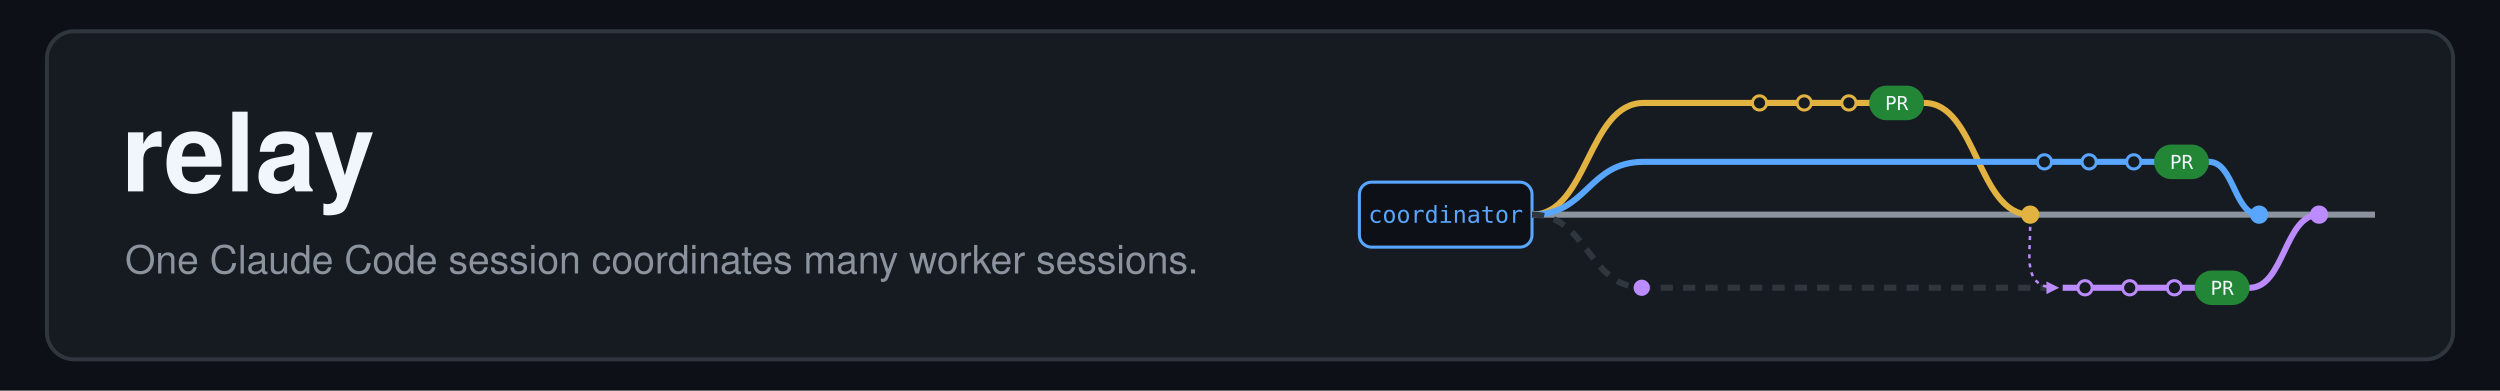
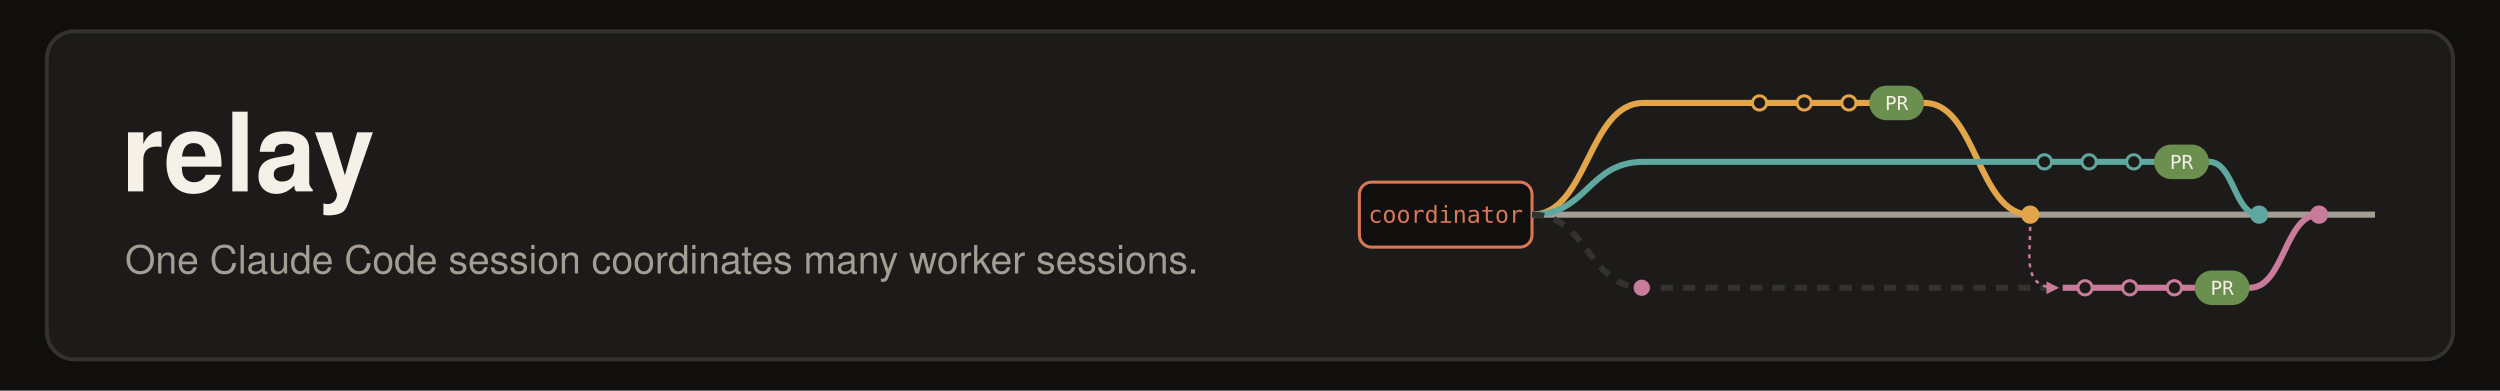
<svg xmlns="http://www.w3.org/2000/svg" width="1280" height="200" viewBox="0 0 1280 200">
-   <rect width="1280" height="200" fill="#0d1117" />
-   <rect x="24" y="16" width="1232" height="168" rx="14" fill="#161b22" stroke="#30363d" stroke-width="2" />
+   <rect width="1280" height="200" fill="#100f0e" />
+   <rect x="24" y="16" width="1232" height="168" rx="14" fill="#1c1b19" stroke="#34322e" stroke-width="2" />
  <defs>
    <marker id="arr" viewBox="0 0 10 10" refX="8" refY="5" markerWidth="5" markerHeight="5" orient="auto">
-       <path d="M0 0 L10 5 L0 10 z" fill="#bc8cff" />
+       <path d="M0 0 L10 5 L0 10 z" fill="#c97b9b" />
    </marker>
  </defs>
-   <text x="62" y="98" font-family="Helvetica, Arial, sans-serif" font-size="56" font-weight="700" fill="#f0f6fc">relay</text>
-   <text x="64" y="140" font-family="Helvetica, Arial, sans-serif" font-size="20" fill="#8b949e">One Claude Code session coordinates many worker sessions.</text>
+   <text x="62" y="98" font-family="Helvetica, Arial, sans-serif" font-size="56" font-weight="700" fill="#f5f0e8">relay</text>
+   <text x="64" y="140" font-family="Helvetica, Arial, sans-serif" font-size="20" fill="#a39d94">One Claude Code session coordinates many worker sessions.</text>
  <g font-family="Menlo, Consolas, monospace" transform="translate(612.8 -46.1) scale(0.52)">
-     <rect x="160" y="268" width="170" height="64" rx="12" fill="#0d1117" stroke="#58a6ff" stroke-width="3" />
-     <text x="245.0" y="308" font-size="23" fill="#58a6ff" text-anchor="middle">coordinator</text>
-     <line x1="330" y1="300" x2="1160" y2="300" stroke="#8b949e" stroke-width="6" />
-     <path d="M330 300 C385 300 385 190 440 190 L716 190 C768.2 190 768.2 300 820.5 300" fill="none" stroke="#e3b341" stroke-width="6" />
-     <circle cx="554" cy="190" r="7" fill="#161b22" stroke="#e3b341" stroke-width="3" />
-     <circle cx="598" cy="190" r="7" fill="#161b22" stroke="#e3b341" stroke-width="3" />
-     <circle cx="642" cy="190" r="7" fill="#161b22" stroke="#e3b341" stroke-width="3" />
-     <rect x="662" y="173" width="54" height="34" rx="17" fill="#238636" />
-     <text x="689" y="197" font-size="19" fill="#f0f6fc" text-anchor="middle">PR</text>
-     <path d="M330 300 C385 300 385 248 440 248 L996.5 248 C1021.2 248 1021.2 300 1045.9 300" fill="none" stroke="#58a6ff" stroke-width="6" />
-     <circle cx="834.5" cy="248" r="7" fill="#161b22" stroke="#58a6ff" stroke-width="3" />
-     <circle cx="878.5" cy="248" r="7" fill="#161b22" stroke="#58a6ff" stroke-width="3" />
-     <circle cx="922.5" cy="248" r="7" fill="#161b22" stroke="#58a6ff" stroke-width="3" />
-     <rect x="942.5" y="231" width="54" height="34" rx="17" fill="#238636" />
-     <text x="969.5" y="255" font-size="19" fill="#f0f6fc" text-anchor="middle">PR</text>
-     <path d="M330 300 C385 300 385 372 440 372 L852.5 372" fill="none" stroke="#30363d" stroke-width="6" stroke-dasharray="12 10" />
-     <circle cx="438" cy="372" r="8" fill="#bc8cff" />
-     <path d="M852.5 372 L1036.5 372 C1070.7 372 1070.7 300 1104.9 300" fill="none" stroke="#bc8cff" stroke-width="6" />
-     <circle cx="874.5" cy="372" r="7" fill="#161b22" stroke="#bc8cff" stroke-width="3" />
-     <circle cx="918.5" cy="372" r="7" fill="#161b22" stroke="#bc8cff" stroke-width="3" />
-     <circle cx="962.5" cy="372" r="7" fill="#161b22" stroke="#bc8cff" stroke-width="3" />
-     <rect x="982.5" y="355" width="54" height="34" rx="17" fill="#238636" />
-     <text x="1009.5" y="379" font-size="19" fill="#f0f6fc" text-anchor="middle">PR</text>
-     <path d="M820.5 312 C820.5 342 812.5 372 846.5 372" fill="none" stroke="#bc8cff" stroke-width="2.5" stroke-dasharray="4 5" marker-end="url(#arr)" />
-     <circle cx="820.5" cy="300" r="9" fill="#e3b341" />
-     <circle cx="1045.9" cy="300" r="9" fill="#58a6ff" />
-     <circle cx="1104.9" cy="300" r="9" fill="#bc8cff" />
+     <rect x="160" y="268" width="170" height="64" rx="12" fill="#100f0e" stroke="#d97757" stroke-width="3" />
+     <text x="245.0" y="308" font-size="23" fill="#d97757" text-anchor="middle">coordinator</text>
+     <line x1="330" y1="300" x2="1160" y2="300" stroke="#a39d94" stroke-width="6" />
+     <path d="M330 300 C385 300 385 190 440 190 L716 190 C768.2 190 768.2 300 820.5 300" fill="none" stroke="#e3a54a" stroke-width="6" />
+     <circle cx="554" cy="190" r="7" fill="#1c1b19" stroke="#e3a54a" stroke-width="3" />
+     <circle cx="598" cy="190" r="7" fill="#1c1b19" stroke="#e3a54a" stroke-width="3" />
+     <circle cx="642" cy="190" r="7" fill="#1c1b19" stroke="#e3a54a" stroke-width="3" />
+     <rect x="662" y="173" width="54" height="34" rx="17" fill="#6b8f4e" />
+     <text x="689" y="197" font-size="19" fill="#f5f0e8" text-anchor="middle">PR</text>
+     <path d="M330 300 C385 300 385 248 440 248 L996.5 248 C1021.2 248 1021.2 300 1045.9 300" fill="none" stroke="#5fa8a0" stroke-width="6" />
+     <circle cx="834.5" cy="248" r="7" fill="#1c1b19" stroke="#5fa8a0" stroke-width="3" />
+     <circle cx="878.5" cy="248" r="7" fill="#1c1b19" stroke="#5fa8a0" stroke-width="3" />
+     <circle cx="922.5" cy="248" r="7" fill="#1c1b19" stroke="#5fa8a0" stroke-width="3" />
+     <rect x="942.5" y="231" width="54" height="34" rx="17" fill="#6b8f4e" />
+     <text x="969.5" y="255" font-size="19" fill="#f5f0e8" text-anchor="middle">PR</text>
+     <path d="M330 300 C385 300 385 372 440 372 L852.5 372" fill="none" stroke="#34322e" stroke-width="6" stroke-dasharray="12 10" />
+     <circle cx="438" cy="372" r="8" fill="#c97b9b" />
+     <path d="M852.5 372 L1036.5 372 C1070.7 372 1070.7 300 1104.9 300" fill="none" stroke="#c97b9b" stroke-width="6" />
+     <circle cx="874.5" cy="372" r="7" fill="#1c1b19" stroke="#c97b9b" stroke-width="3" />
+     <circle cx="918.5" cy="372" r="7" fill="#1c1b19" stroke="#c97b9b" stroke-width="3" />
+     <circle cx="962.5" cy="372" r="7" fill="#1c1b19" stroke="#c97b9b" stroke-width="3" />
+     <rect x="982.5" y="355" width="54" height="34" rx="17" fill="#6b8f4e" />
+     <text x="1009.5" y="379" font-size="19" fill="#f5f0e8" text-anchor="middle">PR</text>
+     <path d="M820.5 312 C820.5 342 812.5 372 846.5 372" fill="none" stroke="#c97b9b" stroke-width="2.5" stroke-dasharray="4 5" marker-end="url(#arr)" />
+     <circle cx="820.5" cy="300" r="9" fill="#e3a54a" />
+     <circle cx="1045.9" cy="300" r="9" fill="#5fa8a0" />
+     <circle cx="1104.9" cy="300" r="9" fill="#c97b9b" />
  </g>
</svg>
